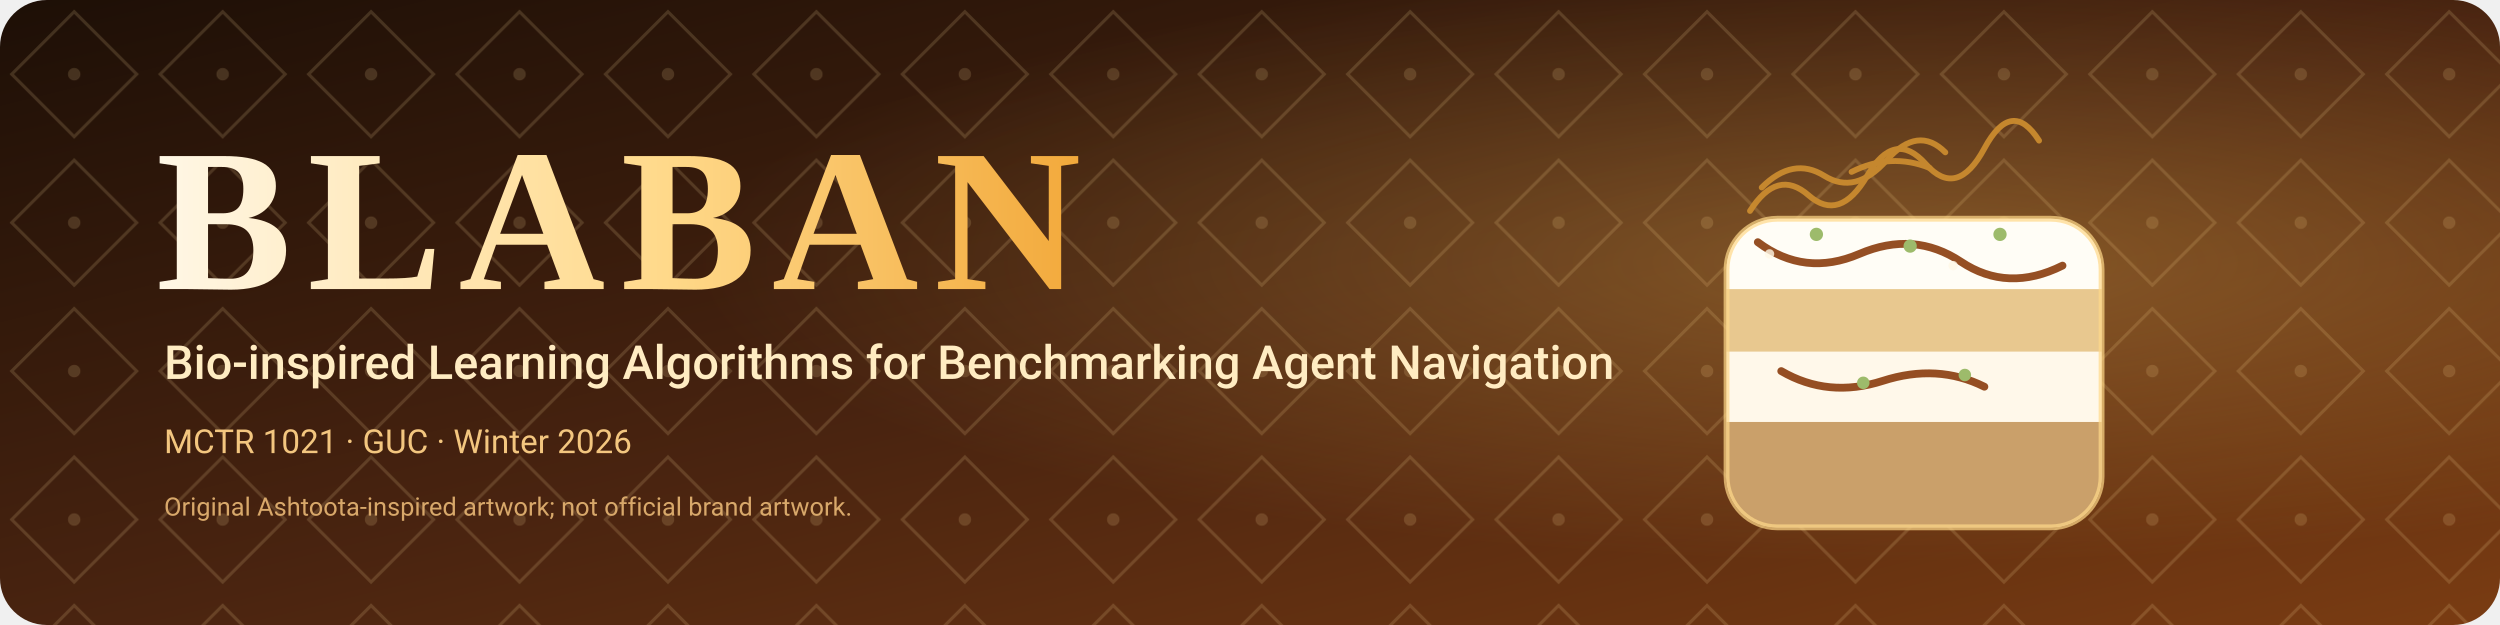
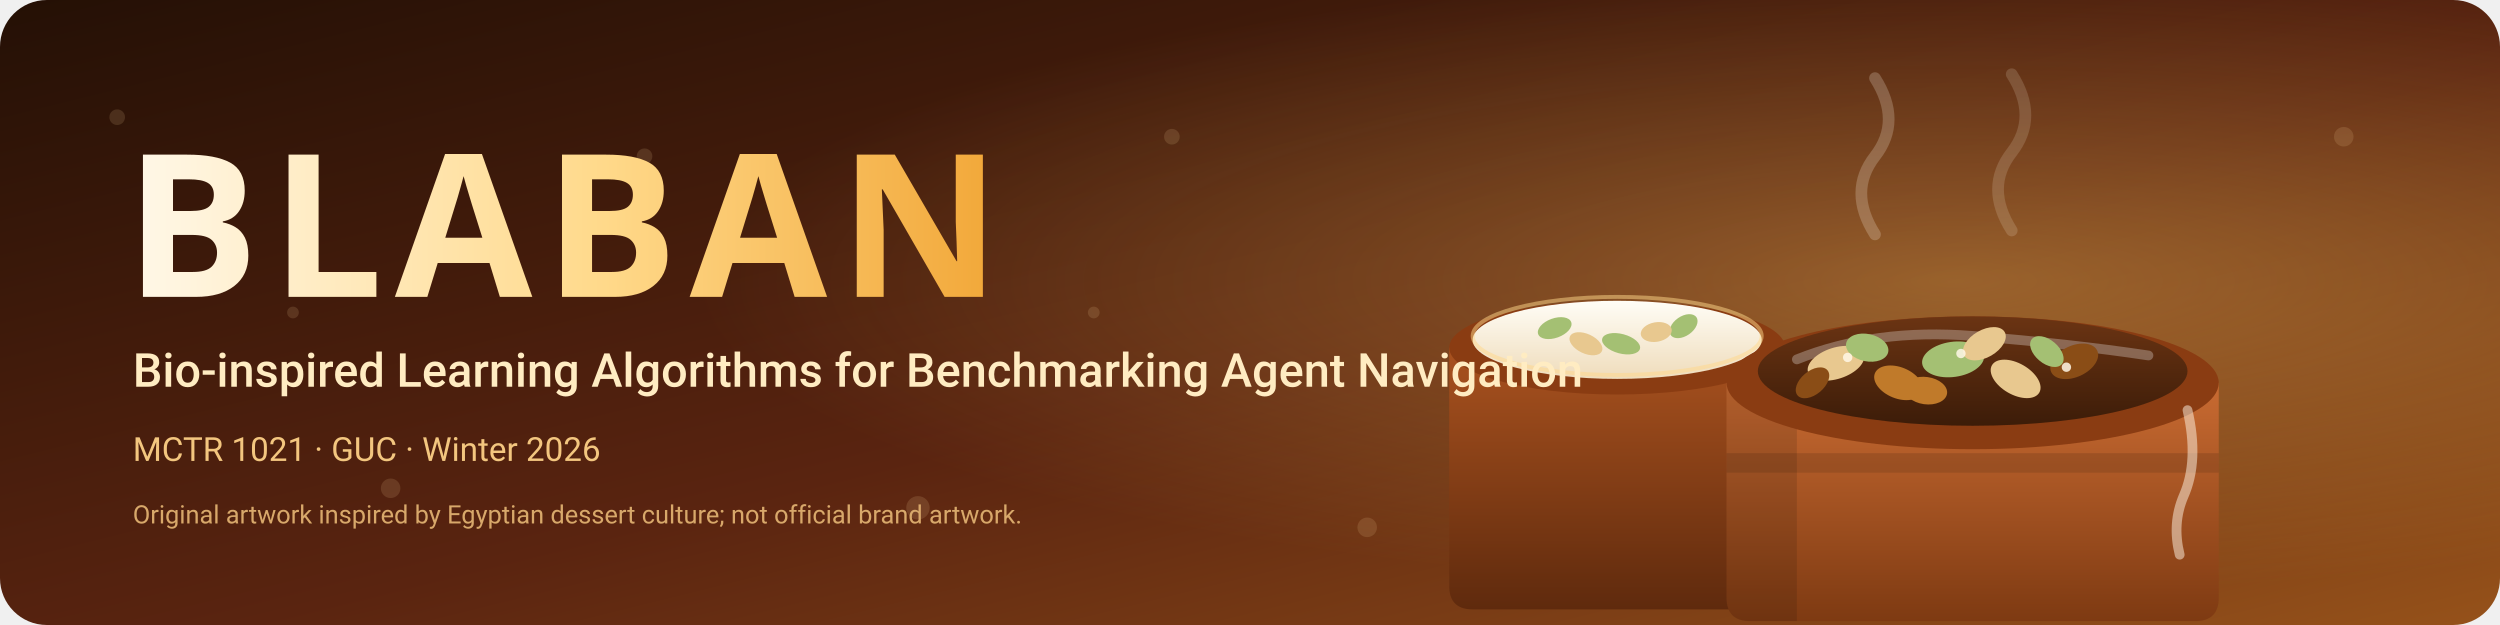
- <svg xmlns="http://www.w3.org/2000/svg" width="1280" height="320" viewBox="0 0 1280 320" role="img" aria-label="BLABAN Ashtoota-inspired project banner">
+ <svg xmlns="http://www.w3.org/2000/svg" width="1280" height="320" viewBox="0 0 1280 320" role="img" aria-label="BLABAN dessert-inspired project banner">
  <defs>
    <linearGradient id="night-dessert" x1="0" y1="0" x2="1" y2="1">
-       <stop offset="0%" stop-color="#1d0f06" />
-       <stop offset="52%" stop-color="#4a2410" />
-       <stop offset="100%" stop-color="#7a3c12" />
+       <stop offset="0%" stop-color="#241005" />
+       <stop offset="55%" stop-color="#5a2410" />
+       <stop offset="100%" stop-color="#96521a" />
    </linearGradient>
    <linearGradient id="honey-text" x1="0" y1="0" x2="1" y2="0">
      <stop offset="0%" stop-color="#fff7e6" />
      <stop offset="55%" stop-color="#ffd98a" />
      <stop offset="100%" stop-color="#f2a93b" />
    </linearGradient>
-     <radialGradient id="cup-glow" cx="0.76" cy="0.42" r="0.48">
-       <stop offset="0%" stop-color="#ffc85e" stop-opacity="0.30" />
+     <radialGradient id="dish-glow" cx="0.78" cy="0.45" r="0.5">
+       <stop offset="0%" stop-color="#ffc85e" stop-opacity="0.35" />
      <stop offset="100%" stop-color="#ffc85e" stop-opacity="0" />
    </radialGradient>
-     <pattern id="sweet-lattice" width="76" height="76" patternUnits="userSpaceOnUse">
-       <path d="M38 6 L70 38 L38 70 L6 38 Z" fill="none" stroke="#ffdc9e" stroke-opacity="0.16" stroke-width="1.6" />
-       <circle cx="38" cy="38" r="3.2" fill="#ffdc9e" fill-opacity="0.16" />
-     </pattern>
-     <clipPath id="cup">
-       <rect x="884" y="112" width="192" height="158" rx="26" />
-     </clipPath>
+     <linearGradient id="clay" x1="0" y1="0" x2="0" y2="1">
+       <stop offset="0%" stop-color="#c96b32" />
+       <stop offset="100%" stop-color="#7e3a12" />
+     </linearGradient>
+     <linearGradient id="clay-dark" x1="0" y1="0" x2="0" y2="1">
+       <stop offset="0%" stop-color="#a9521f" />
+       <stop offset="100%" stop-color="#5f2a0d" />
+     </linearGradient>
+     <linearGradient id="choco" x1="0" y1="0" x2="0" y2="1">
+       <stop offset="0%" stop-color="#6b3413" />
+       <stop offset="100%" stop-color="#3c1c08" />
+     </linearGradient>
+     <linearGradient id="cream" x1="0" y1="0" x2="0" y2="1">
+       <stop offset="0%" stop-color="#fffdf6" />
+       <stop offset="100%" stop-color="#efdcbb" />
+     </linearGradient>
  </defs>
  <rect width="1280" height="320" rx="24" fill="url(#night-dessert)" />
-   <rect width="1280" height="320" rx="24" fill="url(#sweet-lattice)" />
-   <rect width="1280" height="320" rx="24" fill="url(#cup-glow)" />
+   <rect width="1280" height="320" rx="24" fill="url(#dish-glow)" />
+   <g fill="#ffdc9e" opacity="0.14">
+     <circle cx="60" cy="60" r="4" />
+     <circle cx="200" cy="250" r="5" />
+     <circle cx="330" cy="80" r="4" />
+     <circle cx="470" cy="260" r="6" />
+     <circle cx="600" cy="70" r="4" />
+     <circle cx="700" cy="270" r="5" />
+     <circle cx="1200" cy="70" r="5" />
+     <circle cx="150" cy="160" r="3" />
+     <circle cx="560" cy="160" r="3" />
+   </g>
  <g>
-     <g clip-path="url(#cup)">
-       <rect x="884" y="112" width="192" height="158" fill="#f7ead2" />
-       <rect x="884" y="216" width="192" height="54" fill="#caa06a" />
-       <rect x="884" y="180" width="192" height="36" fill="#fff8ea" />
-       <rect x="884" y="148" width="192" height="32" fill="#e8c88f" />
-       <rect x="884" y="112" width="192" height="36" fill="#fffdf6" />
+     <path d="M742 178 L742 300 Q742 312 754 312 L902 312 Q914 312 914 300 L914 178 Z" fill="url(#clay-dark)" />
+     <ellipse cx="828" cy="178" rx="86" ry="24" fill="#8a3c12" />
+     <ellipse cx="828" cy="174" rx="74" ry="20" fill="url(#cream)" />
+     <ellipse cx="828" cy="172" rx="74" ry="20" fill="none" stroke="#ffd98a" stroke-opacity="0.5" stroke-width="2" />
+     <g fill="#a4c073">
+       <ellipse cx="796" cy="168" rx="9" ry="5" transform="rotate(-20 796 168)" />
+       <ellipse cx="830" cy="176" rx="10" ry="5" transform="rotate(15 830 176)" />
+       <ellipse cx="862" cy="167" rx="8" ry="5" transform="rotate(-35 862 167)" />
    </g>
-     <rect x="884" y="112" width="192" height="158" rx="26" fill="none" stroke="#ffd98a" stroke-opacity="0.7" stroke-width="3" />
-     <g stroke="#c98a2e" stroke-width="3" stroke-linecap="round" fill="none" opacity="0.95">
-       <path d="M896 108 q14 -22 30 -8 t30 -10 t30 -6 t30 -8 t28 -4" />
-       <path d="M902 96 q16 -16 32 -6 t32 -8 t30 -4" />
-       <path d="M948 88 q20 -10 40 -2" />
-     </g>
-     <g stroke="#8a3c0d" stroke-width="4" stroke-linecap="round" fill="none" opacity="0.9">
-       <path d="M900 124 q24 18 52 6 t52 4 t52 2" />
-       <path d="M912 190 q24 14 52 5 t52 3" />
-     </g>
-     <g fill="#9dbb6b">
-       <circle cx="930" cy="120" r="3.4" />
-       <circle cx="978" cy="126" r="3.4" />
-       <circle cx="1024" cy="120" r="3.4" />
-       <circle cx="954" cy="196" r="3.2" />
-       <circle cx="1006" cy="192" r="3.2" />
-     </g>
-     <g fill="#fff7e6" opacity="0.8">
-       <circle cx="906" cy="130" r="2.4" />
-       <circle cx="1000" cy="136" r="2.4" />
+     <g fill="#e8c88f">
+       <ellipse cx="812" cy="176" rx="9" ry="5" transform="rotate(25 812 176)" />
+       <ellipse cx="848" cy="170" rx="8" ry="5" transform="rotate(-10 848 170)" />
    </g>
  </g>
-   <text x="80" y="148" font-family="Georgia, 'Times New Roman', serif" font-size="104" font-weight="800" letter-spacing="8" fill="url(#honey-text)">BLABAN</text>
-   <text x="84" y="194" font-family="'Segoe UI', Roboto, Helvetica, Arial, sans-serif" font-size="24" font-weight="500" fill="#ffecc2">Bio-inspired Learning Algorithms for Benchmarking Agent Navigation</text>
-   <text x="84" y="232" font-family="'Segoe UI', Roboto, Helvetica, Arial, sans-serif" font-size="17" font-weight="400" fill="#f3c67f">MCTR 1021 · GUC · Winter 2026</text>
-   <text x="84" y="264" font-family="'Segoe UI', Roboto, Helvetica, Arial, sans-serif" font-size="13" font-weight="400" fill="#d8a86a">Original Ashtoota-inspired artwork; not official brand artwork.</text>
+   <g>
+     <path d="M884 196 L884 306 Q884 318 896 318 L1124 318 Q1136 318 1136 306 L1136 196 Z" fill="url(#clay)" />
+     <path d="M884 196 L884 306 Q884 318 896 318 L920 318 L920 196 Z" fill="#000000" opacity="0.12" />
+     <rect x="884" y="232" width="252" height="10" fill="#000000" opacity="0.12" />
+     <ellipse cx="1010" cy="196" rx="126" ry="34" fill="#8a3c12" />
+     <ellipse cx="1010" cy="190" rx="110" ry="28" fill="url(#choco)" />
+     <path d="M920 184 q40 -16 90 -12 t90 10" fill="none" stroke="#ffffff" stroke-opacity="0.28" stroke-width="5" stroke-linecap="round" />
+     <g>
+       <ellipse cx="940" cy="186" rx="15" ry="8" transform="rotate(-18 940 186)" fill="#e8c88f" />
+       <ellipse cx="972" cy="196" rx="13" ry="8" transform="rotate(22 972 196)" fill="#c07a2a" />
+       <ellipse cx="1000" cy="184" rx="16" ry="9" transform="rotate(-8 1000 184)" fill="#a4c073" />
+       <ellipse cx="1032" cy="194" rx="14" ry="8" transform="rotate(30 1032 194)" fill="#e8c88f" />
+       <ellipse cx="1062" cy="185" rx="13" ry="8" transform="rotate(-25 1062 185)" fill="#8a4d16" />
+       <ellipse cx="956" cy="178" rx="11" ry="7" transform="rotate(12 956 178)" fill="#a4c073" />
+       <ellipse cx="1016" cy="176" rx="12" ry="7" transform="rotate(-30 1016 176)" fill="#e8c88f" />
+       <ellipse cx="986" cy="200" rx="11" ry="7" transform="rotate(8 986 200)" fill="#c07a2a" />
+       <ellipse cx="1048" cy="180" rx="10" ry="6" transform="rotate(40 1048 180)" fill="#a4c073" />
+       <ellipse cx="928" cy="196" rx="10" ry="6" transform="rotate(-40 928 196)" fill="#8a4d16" />
+     </g>
+     <g fill="#fff7e6" opacity="0.85">
+       <circle cx="946" cy="183" r="2.4" />
+       <circle cx="1004" cy="181" r="2.4" />
+       <circle cx="1058" cy="188" r="2.4" />
+     </g>
+     <path d="M1120 210 q6 26 -2 44 q-6 14 -2 30" fill="none" stroke="#fff7e6" stroke-opacity="0.5" stroke-width="5" stroke-linecap="round" />
+   </g>
+   <g fill="none" stroke="#fff7e6" stroke-linecap="round">
+     <path d="M960 120 q-14 -22 0 -40 q14 -18 0 -40" stroke-width="6" opacity="0.22" />
+     <path d="M1030 118 q-14 -22 0 -40 q14 -18 0 -40" stroke-width="6" opacity="0.16" />
+   </g>
+   <text x="64" y="152" font-family="'Trebuchet MS', 'Segoe UI', Verdana, sans-serif" font-size="102" font-weight="800" letter-spacing="6" fill="url(#honey-text)">BLABAN</text>
+   <text x="68" y="198" font-family="'Segoe UI', Roboto, Helvetica, Arial, sans-serif" font-size="24" font-weight="500" fill="#ffecc2">Bio-inspired Learning Algorithms for Benchmarking Agent Navigation</text>
+   <text x="68" y="236" font-family="'Segoe UI', Roboto, Helvetica, Arial, sans-serif" font-size="17" font-weight="400" fill="#f3c67f">MCTR 1021 · GUC · Winter 2026</text>
+   <text x="68" y="268" font-family="'Segoe UI', Roboto, Helvetica, Arial, sans-serif" font-size="13" font-weight="400" fill="#d8a86a">Original artwork inspired by Egyptian dessert culture; not official brand artwork.</text>
</svg>
